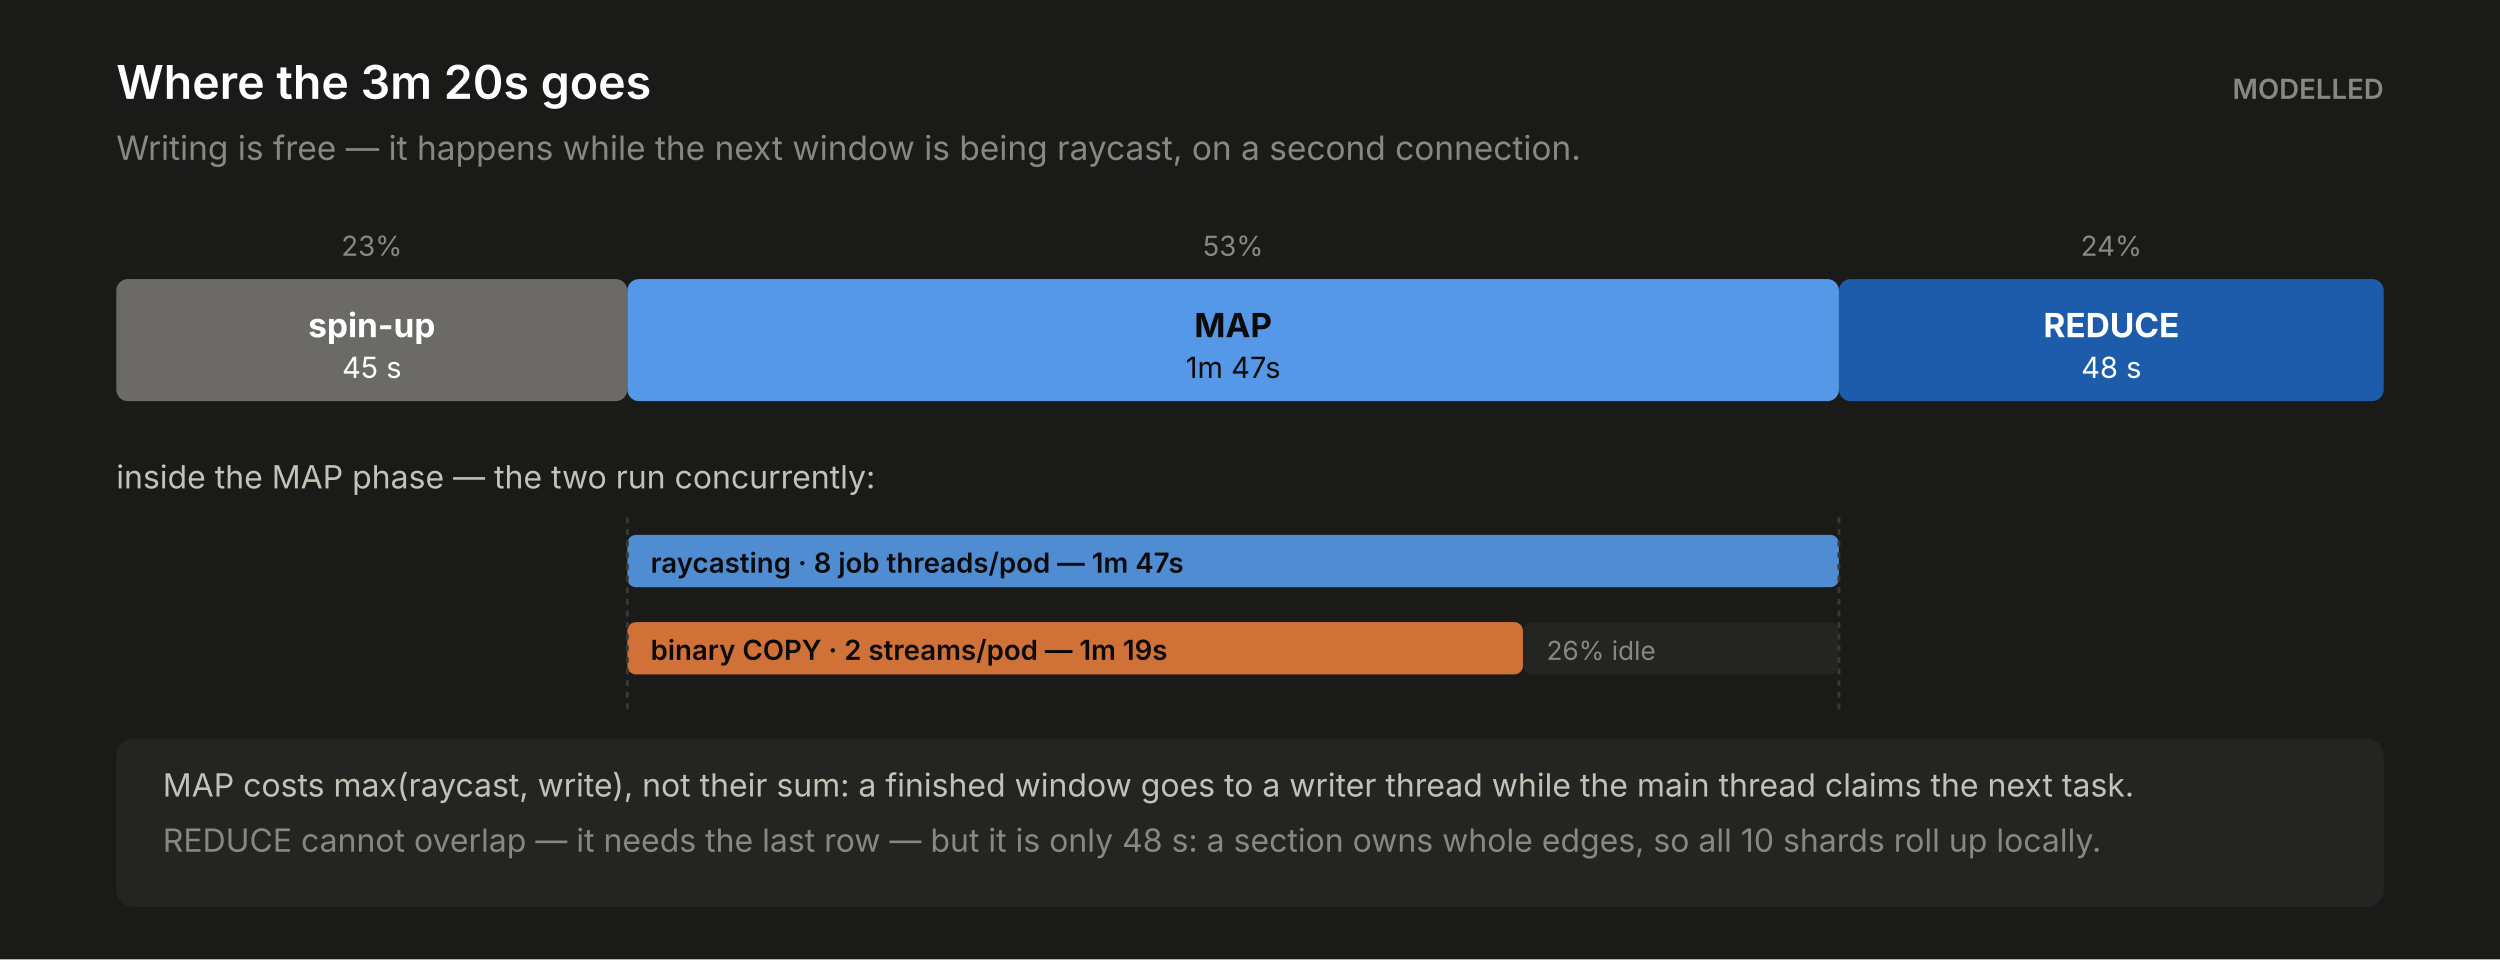
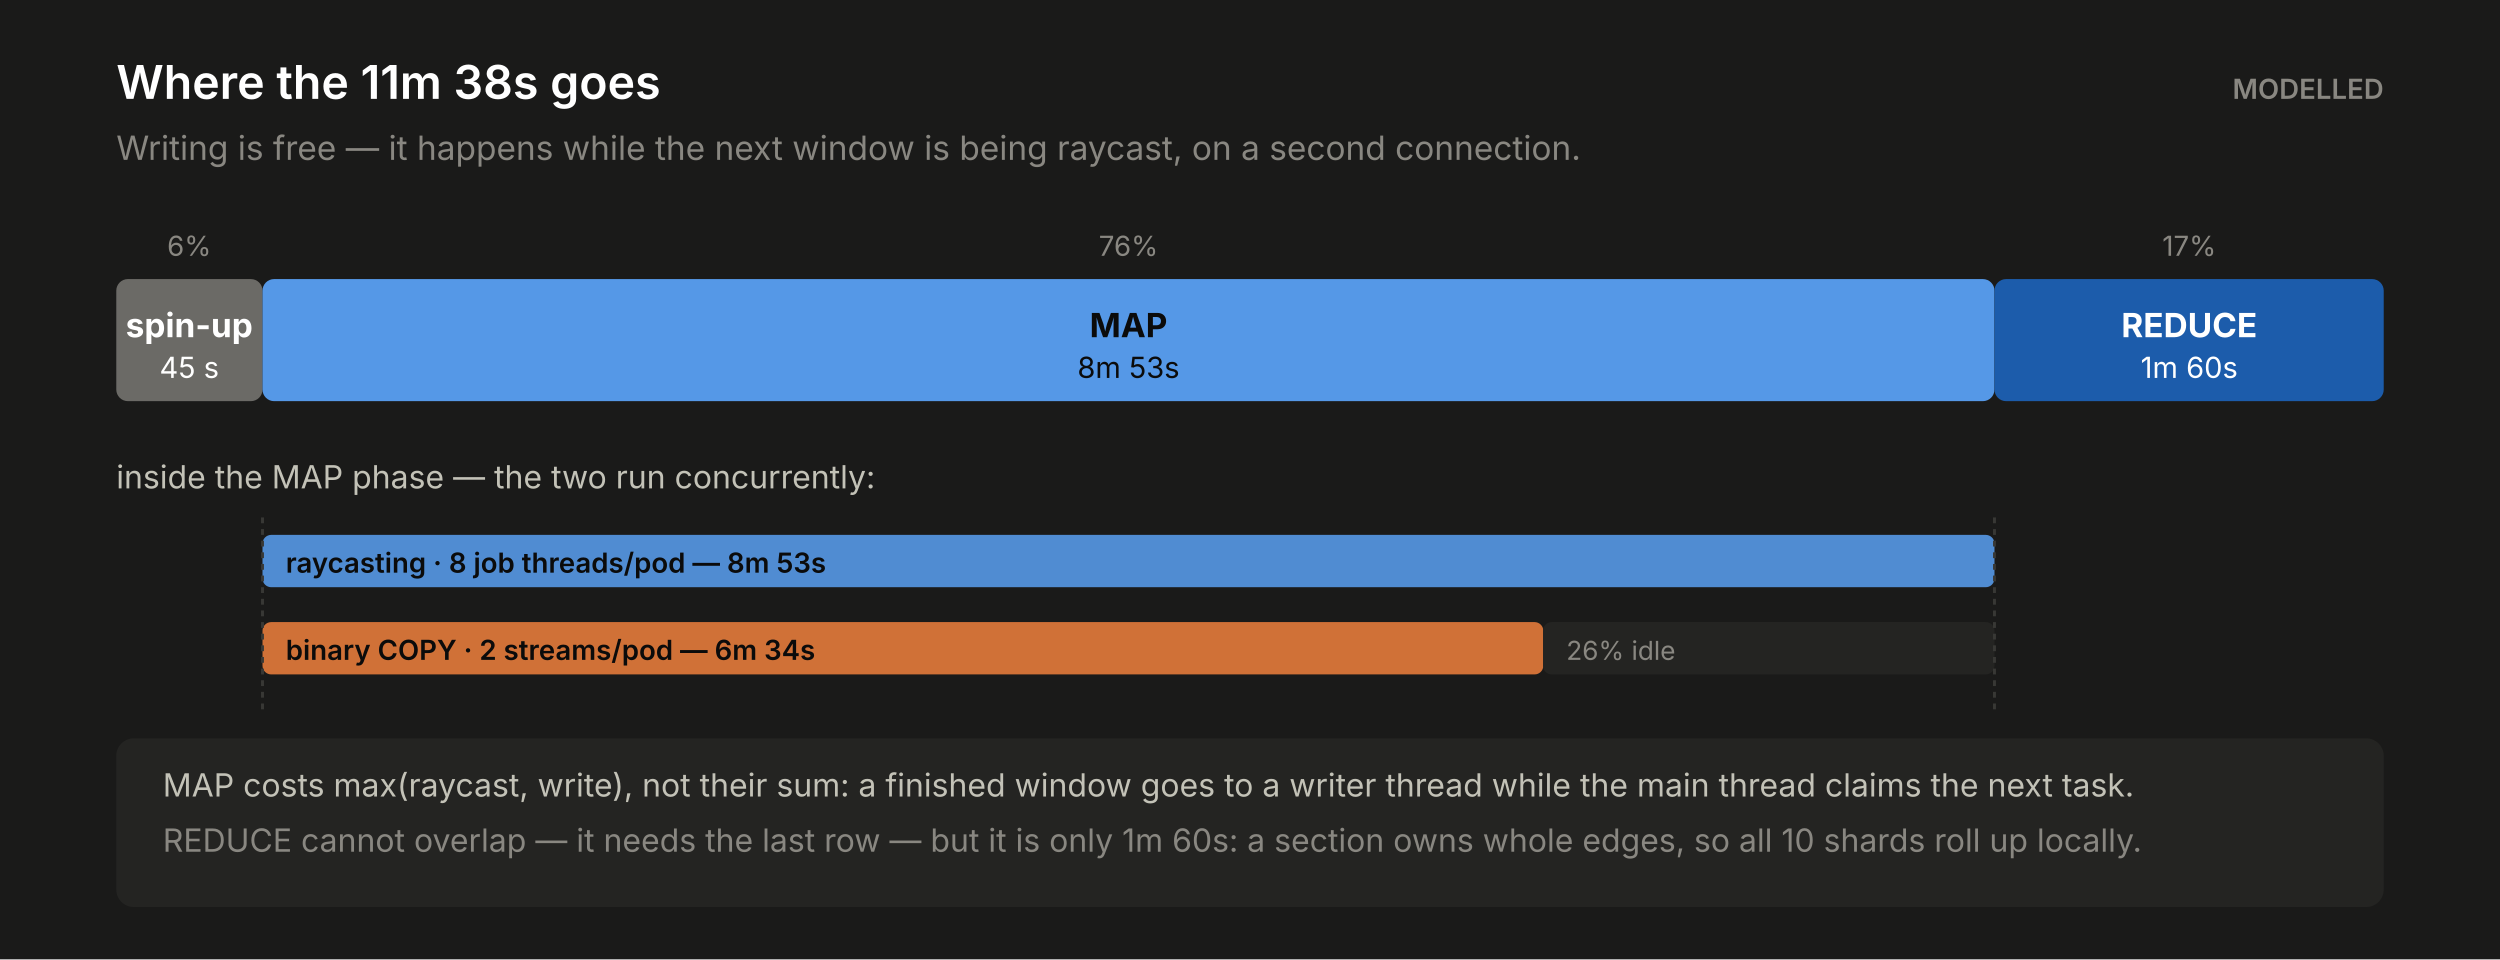
- <svg xmlns="http://www.w3.org/2000/svg" width="860" height="330" viewBox="0 0 860 330" role="img" aria-label="Breakdown of the 3m 20s run: 45 s fleet spin-up, 1m 47s map phase in which writing overlaps raycasting entirely, and 48 s of reduce across ten shards in parallel.">
+ <svg xmlns="http://www.w3.org/2000/svg" width="860" height="330" viewBox="0 0 860 330" role="img" aria-label="Breakdown of the 11m 38s run: 45 s fleet spin-up, 8m 53s map phase in which writing overlaps raycasting entirely, and 1m 60s of reduce across ten shards in parallel.">
  <rect width="860" height="330" fill="#1a1a19" />
-   <text x="40.0" y="34.0" font-family="system-ui,-apple-system,'Segoe UI',sans-serif" font-size="16" font-weight="600" fill="#ffffff" text-anchor="start" style="font-variant-numeric:tabular-nums">Where the 3m 20s goes</text>
+   <text x="40.0" y="34.0" font-family="system-ui,-apple-system,'Segoe UI',sans-serif" font-size="16" font-weight="600" fill="#ffffff" text-anchor="start" style="font-variant-numeric:tabular-nums">Where the 11m 38s goes</text>
  <text x="40.0" y="55.0" font-family="system-ui,-apple-system,'Segoe UI',sans-serif" font-size="11.5" font-weight="400" fill="#898781" text-anchor="start" style="font-variant-numeric:tabular-nums">Writing is free — it happens while the next window is being raycast, on a second connection.</text>
  <text x="820.0" y="34.0" font-family="system-ui,-apple-system,'Segoe UI',sans-serif" font-size="9.5" font-weight="600" fill="#898781" text-anchor="end" style="font-variant-numeric:tabular-nums">MODELLED</text>
-   <rect x="40.0" y="96.0" width="175.8" height="42.0" rx="4" fill="#6b6a66" />
-   <text x="127.9" y="116.0" font-family="system-ui,-apple-system,'Segoe UI',sans-serif" font-size="11.5" font-weight="700" fill="#ffffff" text-anchor="middle" style="font-variant-numeric:tabular-nums">spin-up</text>
-   <text x="127.9" y="130.0" font-family="system-ui,-apple-system,'Segoe UI',sans-serif" font-size="10" font-weight="400" fill="#ffffff" text-anchor="middle" style="font-variant-numeric:tabular-nums">45 s</text>
-   <text x="127.9" y="88.0" font-family="system-ui,-apple-system,'Segoe UI',sans-serif" font-size="9.5" font-weight="400" fill="#898781" text-anchor="middle" style="font-variant-numeric:tabular-nums">23%</text>
-   <rect x="215.8" y="96.0" width="416.8" height="42.0" rx="4" fill="#5598e7" />
-   <text x="424.2" y="116.0" font-family="system-ui,-apple-system,'Segoe UI',sans-serif" font-size="11.5" font-weight="700" fill="#0b0b0b" text-anchor="middle" style="font-variant-numeric:tabular-nums">MAP</text>
-   <text x="424.2" y="130.0" font-family="system-ui,-apple-system,'Segoe UI',sans-serif" font-size="10" font-weight="400" fill="#0b0b0b" text-anchor="middle" style="font-variant-numeric:tabular-nums">1m 47s</text>
-   <text x="424.2" y="88.0" font-family="system-ui,-apple-system,'Segoe UI',sans-serif" font-size="9.5" font-weight="400" fill="#898781" text-anchor="middle" style="font-variant-numeric:tabular-nums">53%</text>
-   <rect x="632.6" y="96.0" width="187.4" height="42.0" rx="4" fill="#1c5cab" />
-   <text x="726.3" y="116.0" font-family="system-ui,-apple-system,'Segoe UI',sans-serif" font-size="11.5" font-weight="700" fill="#ffffff" text-anchor="middle" style="font-variant-numeric:tabular-nums">REDUCE</text>
-   <text x="726.3" y="130.0" font-family="system-ui,-apple-system,'Segoe UI',sans-serif" font-size="10" font-weight="400" fill="#ffffff" text-anchor="middle" style="font-variant-numeric:tabular-nums">48 s</text>
-   <text x="726.3" y="88.0" font-family="system-ui,-apple-system,'Segoe UI',sans-serif" font-size="9.5" font-weight="400" fill="#898781" text-anchor="middle" style="font-variant-numeric:tabular-nums">24%</text>
+   <rect x="40.0" y="96.0" width="50.3" height="42.0" rx="4" fill="#6b6a66" />
+   <text x="65.1" y="116.0" font-family="system-ui,-apple-system,'Segoe UI',sans-serif" font-size="11.5" font-weight="700" fill="#ffffff" text-anchor="middle" style="font-variant-numeric:tabular-nums">spin-up</text>
+   <text x="65.1" y="130.0" font-family="system-ui,-apple-system,'Segoe UI',sans-serif" font-size="10" font-weight="400" fill="#ffffff" text-anchor="middle" style="font-variant-numeric:tabular-nums">45 s</text>
+   <text x="65.1" y="88.0" font-family="system-ui,-apple-system,'Segoe UI',sans-serif" font-size="9.5" font-weight="400" fill="#898781" text-anchor="middle" style="font-variant-numeric:tabular-nums">6%</text>
+   <rect x="90.3" y="96.0" width="595.8" height="42.0" rx="4" fill="#5598e7" />
+   <text x="388.2" y="116.0" font-family="system-ui,-apple-system,'Segoe UI',sans-serif" font-size="11.5" font-weight="700" fill="#0b0b0b" text-anchor="middle" style="font-variant-numeric:tabular-nums">MAP</text>
+   <text x="388.2" y="130.0" font-family="system-ui,-apple-system,'Segoe UI',sans-serif" font-size="10" font-weight="400" fill="#0b0b0b" text-anchor="middle" style="font-variant-numeric:tabular-nums">8m 53s</text>
+   <text x="388.2" y="88.0" font-family="system-ui,-apple-system,'Segoe UI',sans-serif" font-size="9.5" font-weight="400" fill="#898781" text-anchor="middle" style="font-variant-numeric:tabular-nums">76%</text>
+   <rect x="686.1" y="96.0" width="133.9" height="42.0" rx="4" fill="#1c5cab" />
+   <text x="753.1" y="116.0" font-family="system-ui,-apple-system,'Segoe UI',sans-serif" font-size="11.5" font-weight="700" fill="#ffffff" text-anchor="middle" style="font-variant-numeric:tabular-nums">REDUCE</text>
+   <text x="753.1" y="130.0" font-family="system-ui,-apple-system,'Segoe UI',sans-serif" font-size="10" font-weight="400" fill="#ffffff" text-anchor="middle" style="font-variant-numeric:tabular-nums">1m 60s</text>
+   <text x="753.1" y="88.0" font-family="system-ui,-apple-system,'Segoe UI',sans-serif" font-size="9.5" font-weight="400" fill="#898781" text-anchor="middle" style="font-variant-numeric:tabular-nums">17%</text>
  <text x="40.0" y="168.0" font-family="system-ui,-apple-system,'Segoe UI',sans-serif" font-size="11" font-weight="400" fill="#c3c2b7" text-anchor="start" style="font-variant-numeric:tabular-nums">inside the MAP phase — the two run concurrently:</text>
-   <rect x="215.8" y="184.0" width="416.8" height="18.0" rx="3" fill="#5598e7" opacity="0.9" />
-   <text x="223.8" y="197.0" font-family="system-ui,-apple-system,'Segoe UI',sans-serif" font-size="9.5" font-weight="600" fill="#0b0b0b" text-anchor="start" style="font-variant-numeric:tabular-nums">raycasting · 8 job threads/pod — 1m 47s</text>
-   <rect x="215.8" y="214.0" width="308.1" height="18.0" rx="3" fill="#f0803c" opacity="0.85" />
-   <text x="223.8" y="227.0" font-family="system-ui,-apple-system,'Segoe UI',sans-serif" font-size="9.5" font-weight="600" fill="#0b0b0b" text-anchor="start" style="font-variant-numeric:tabular-nums">binary COPY · 2 streams/pod — 1m 19s</text>
-   <rect x="524.0" y="214.0" width="108.6" height="18.0" rx="3" fill="#242422" />
-   <text x="532.0" y="227.0" font-family="system-ui,-apple-system,'Segoe UI',sans-serif" font-size="9" font-weight="400" fill="#898781" text-anchor="start" style="font-variant-numeric:tabular-nums">26% idle</text>
-   <line x1="215.8" y1="178.0" x2="215.8" y2="246.0" stroke="#383835" stroke-width="1" stroke-linecap="butt" stroke-dasharray="2 2" />
-   <line x1="632.6" y1="178.0" x2="632.6" y2="246.0" stroke="#383835" stroke-width="1" stroke-linecap="butt" stroke-dasharray="2 2" />
+   <rect x="90.3" y="184.0" width="595.8" height="18.0" rx="3" fill="#5598e7" opacity="0.9" />
+   <text x="98.3" y="197.0" font-family="system-ui,-apple-system,'Segoe UI',sans-serif" font-size="9.5" font-weight="600" fill="#0b0b0b" text-anchor="start" style="font-variant-numeric:tabular-nums">raycasting · 8 job threads/pod — 8m 53s</text>
+   <rect x="90.3" y="214.0" width="440.6" height="18.0" rx="3" fill="#f0803c" opacity="0.85" />
+   <text x="98.3" y="227.0" font-family="system-ui,-apple-system,'Segoe UI',sans-serif" font-size="9.5" font-weight="600" fill="#0b0b0b" text-anchor="start" style="font-variant-numeric:tabular-nums">binary COPY · 2 streams/pod — 6m 34s</text>
+   <rect x="530.8" y="214.0" width="155.3" height="18.0" rx="3" fill="#242422" />
+   <text x="538.8" y="227.0" font-family="system-ui,-apple-system,'Segoe UI',sans-serif" font-size="9" font-weight="400" fill="#898781" text-anchor="start" style="font-variant-numeric:tabular-nums">26% idle</text>
+   <line x1="90.3" y1="178.0" x2="90.3" y2="246.0" stroke="#383835" stroke-width="1" stroke-linecap="butt" stroke-dasharray="2 2" />
+   <line x1="686.1" y1="178.0" x2="686.1" y2="246.0" stroke="#383835" stroke-width="1" stroke-linecap="butt" stroke-dasharray="2 2" />
  <rect x="40.0" y="254.0" width="780.0" height="58.0" rx="6" fill="#242422" />
  <text x="56.0" y="274.0" font-family="system-ui,-apple-system,'Segoe UI',sans-serif" font-size="11" font-weight="400" fill="#c3c2b7" text-anchor="start" style="font-variant-numeric:tabular-nums">MAP costs max(raycast, write), not their sum: a finished window goes to a writer thread while the main thread claims the next task.</text>
-   <text x="56.0" y="293.0" font-family="system-ui,-apple-system,'Segoe UI',sans-serif" font-size="11" font-weight="400" fill="#898781" text-anchor="start" style="font-variant-numeric:tabular-nums">REDUCE cannot overlap — it needs the last row — but it is only 48 s: a section owns whole edges, so all 10 shards roll up locally.</text>
+   <text x="56.0" y="293.0" font-family="system-ui,-apple-system,'Segoe UI',sans-serif" font-size="11" font-weight="400" fill="#898781" text-anchor="start" style="font-variant-numeric:tabular-nums">REDUCE cannot overlap — it needs the last row — but it is only 1m 60s: a section owns whole edges, so all 10 shards roll up locally.</text>
</svg>
